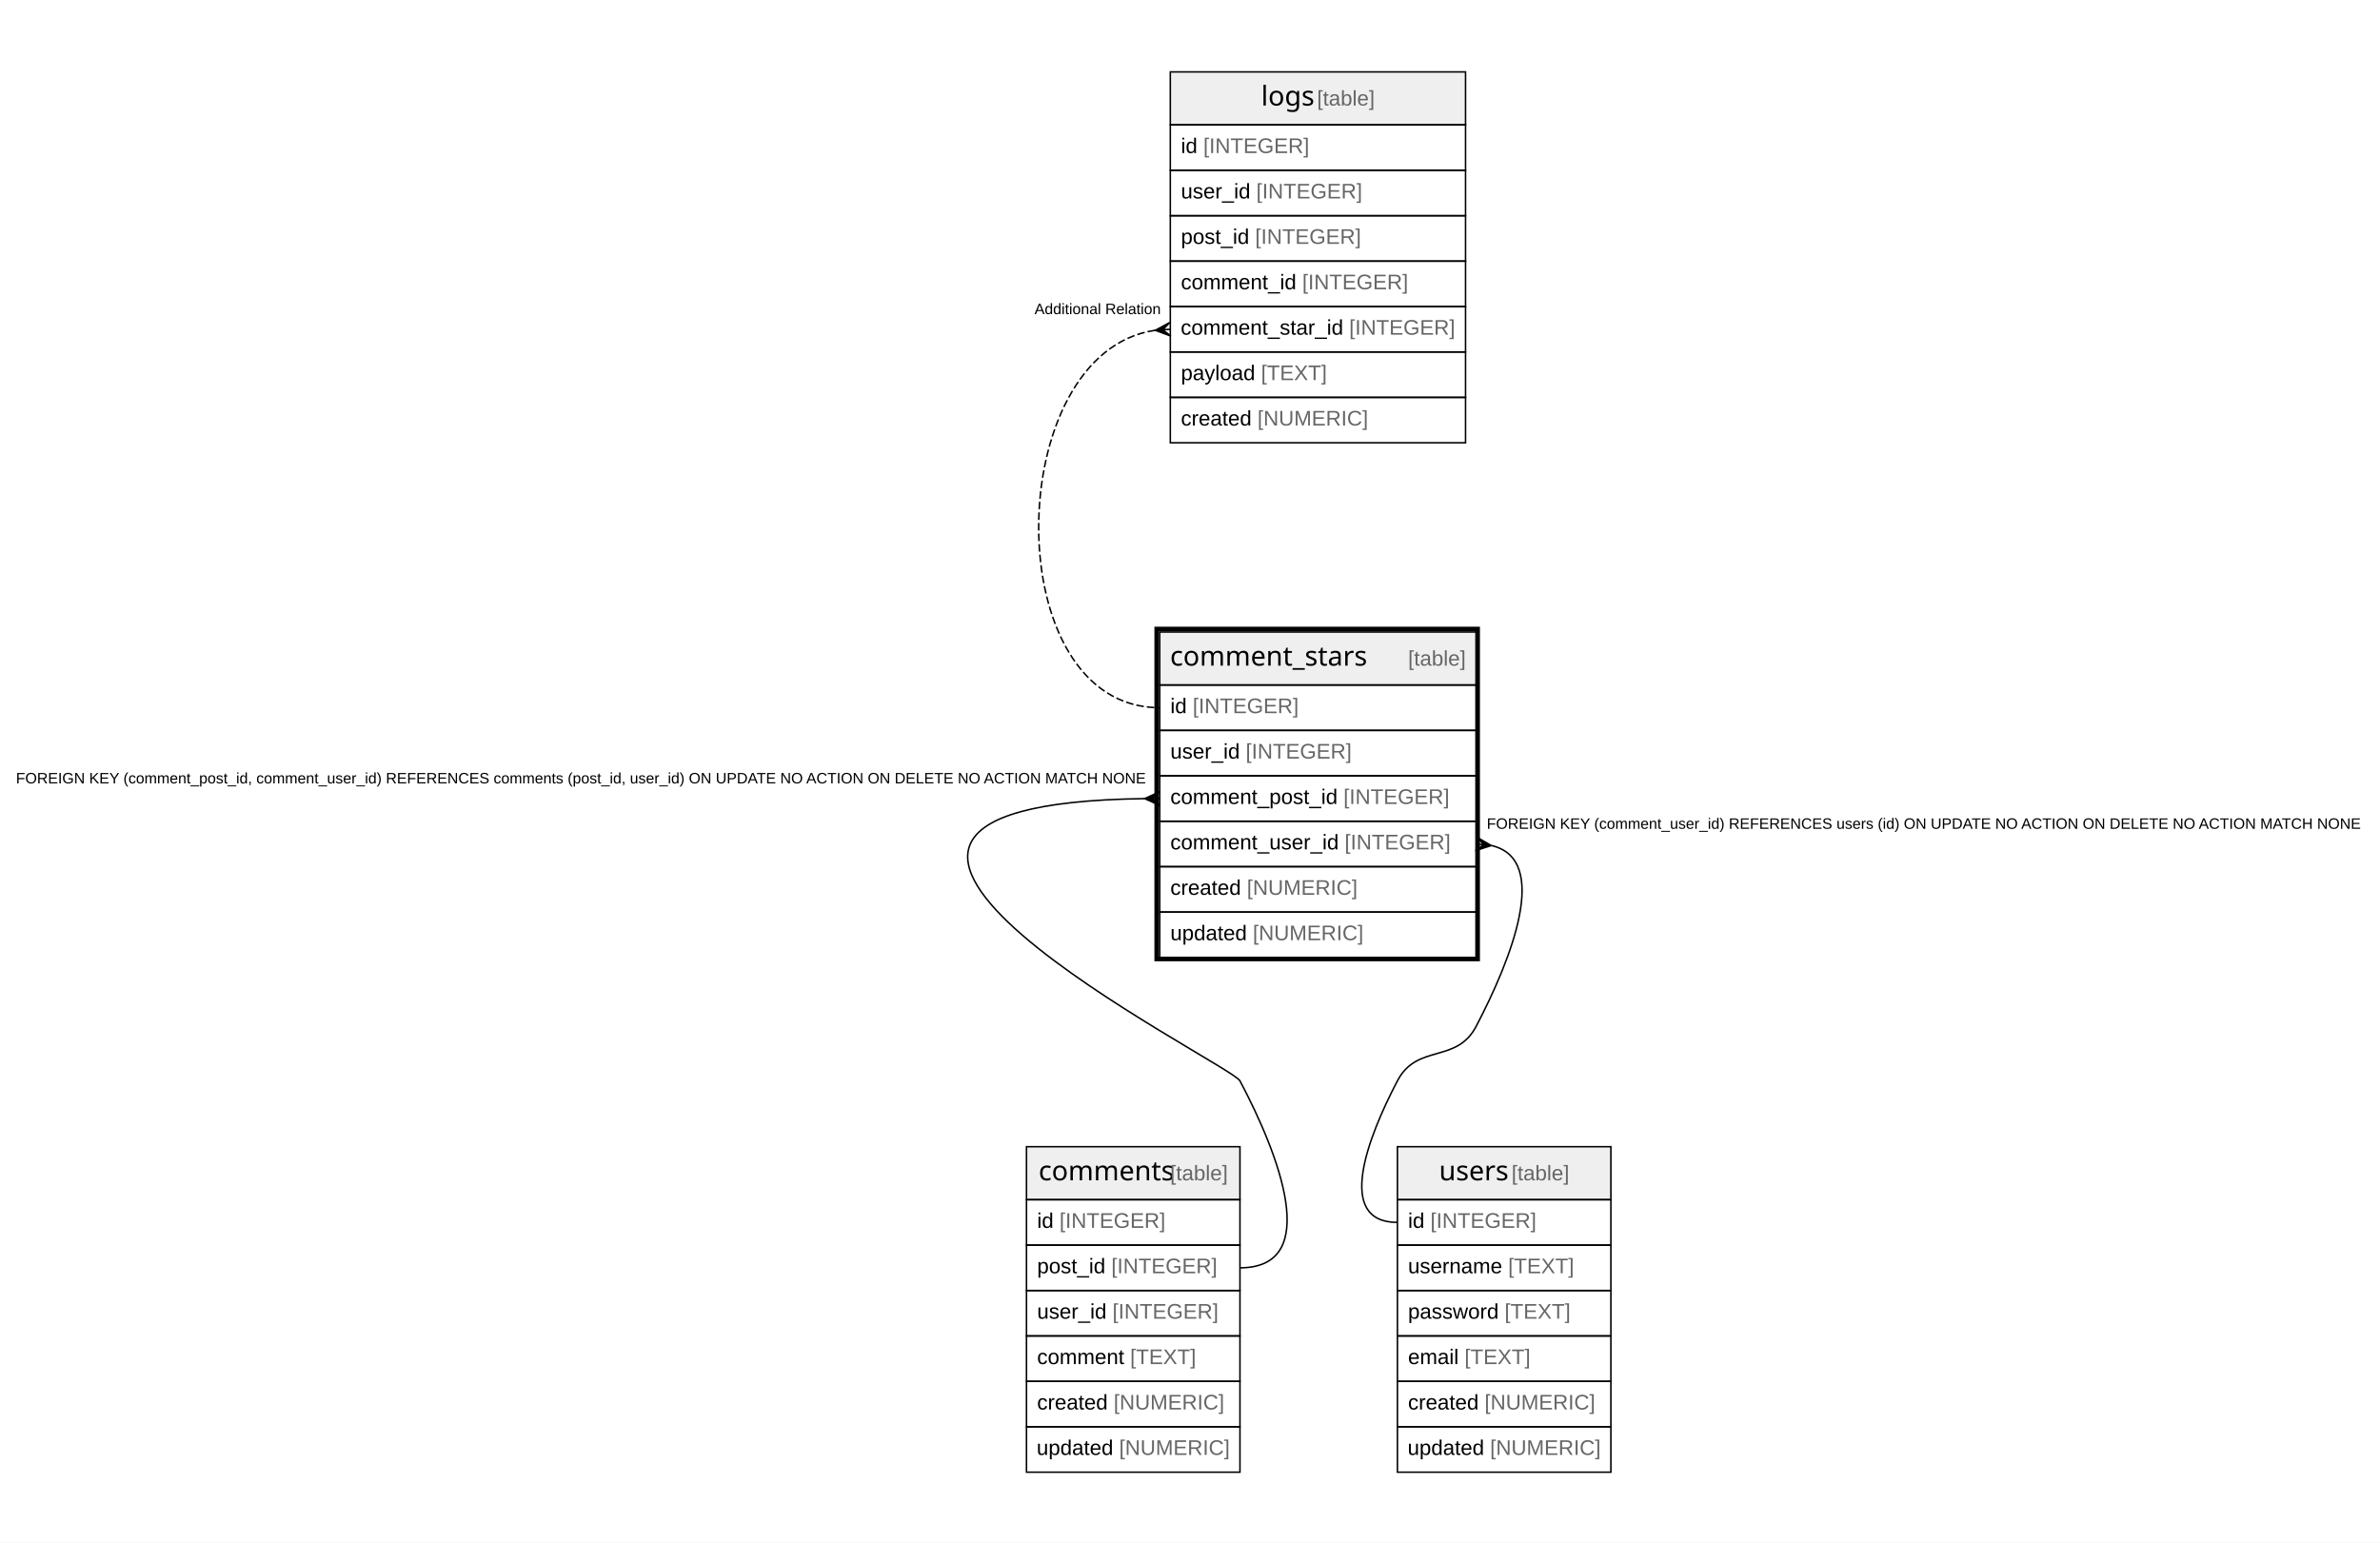
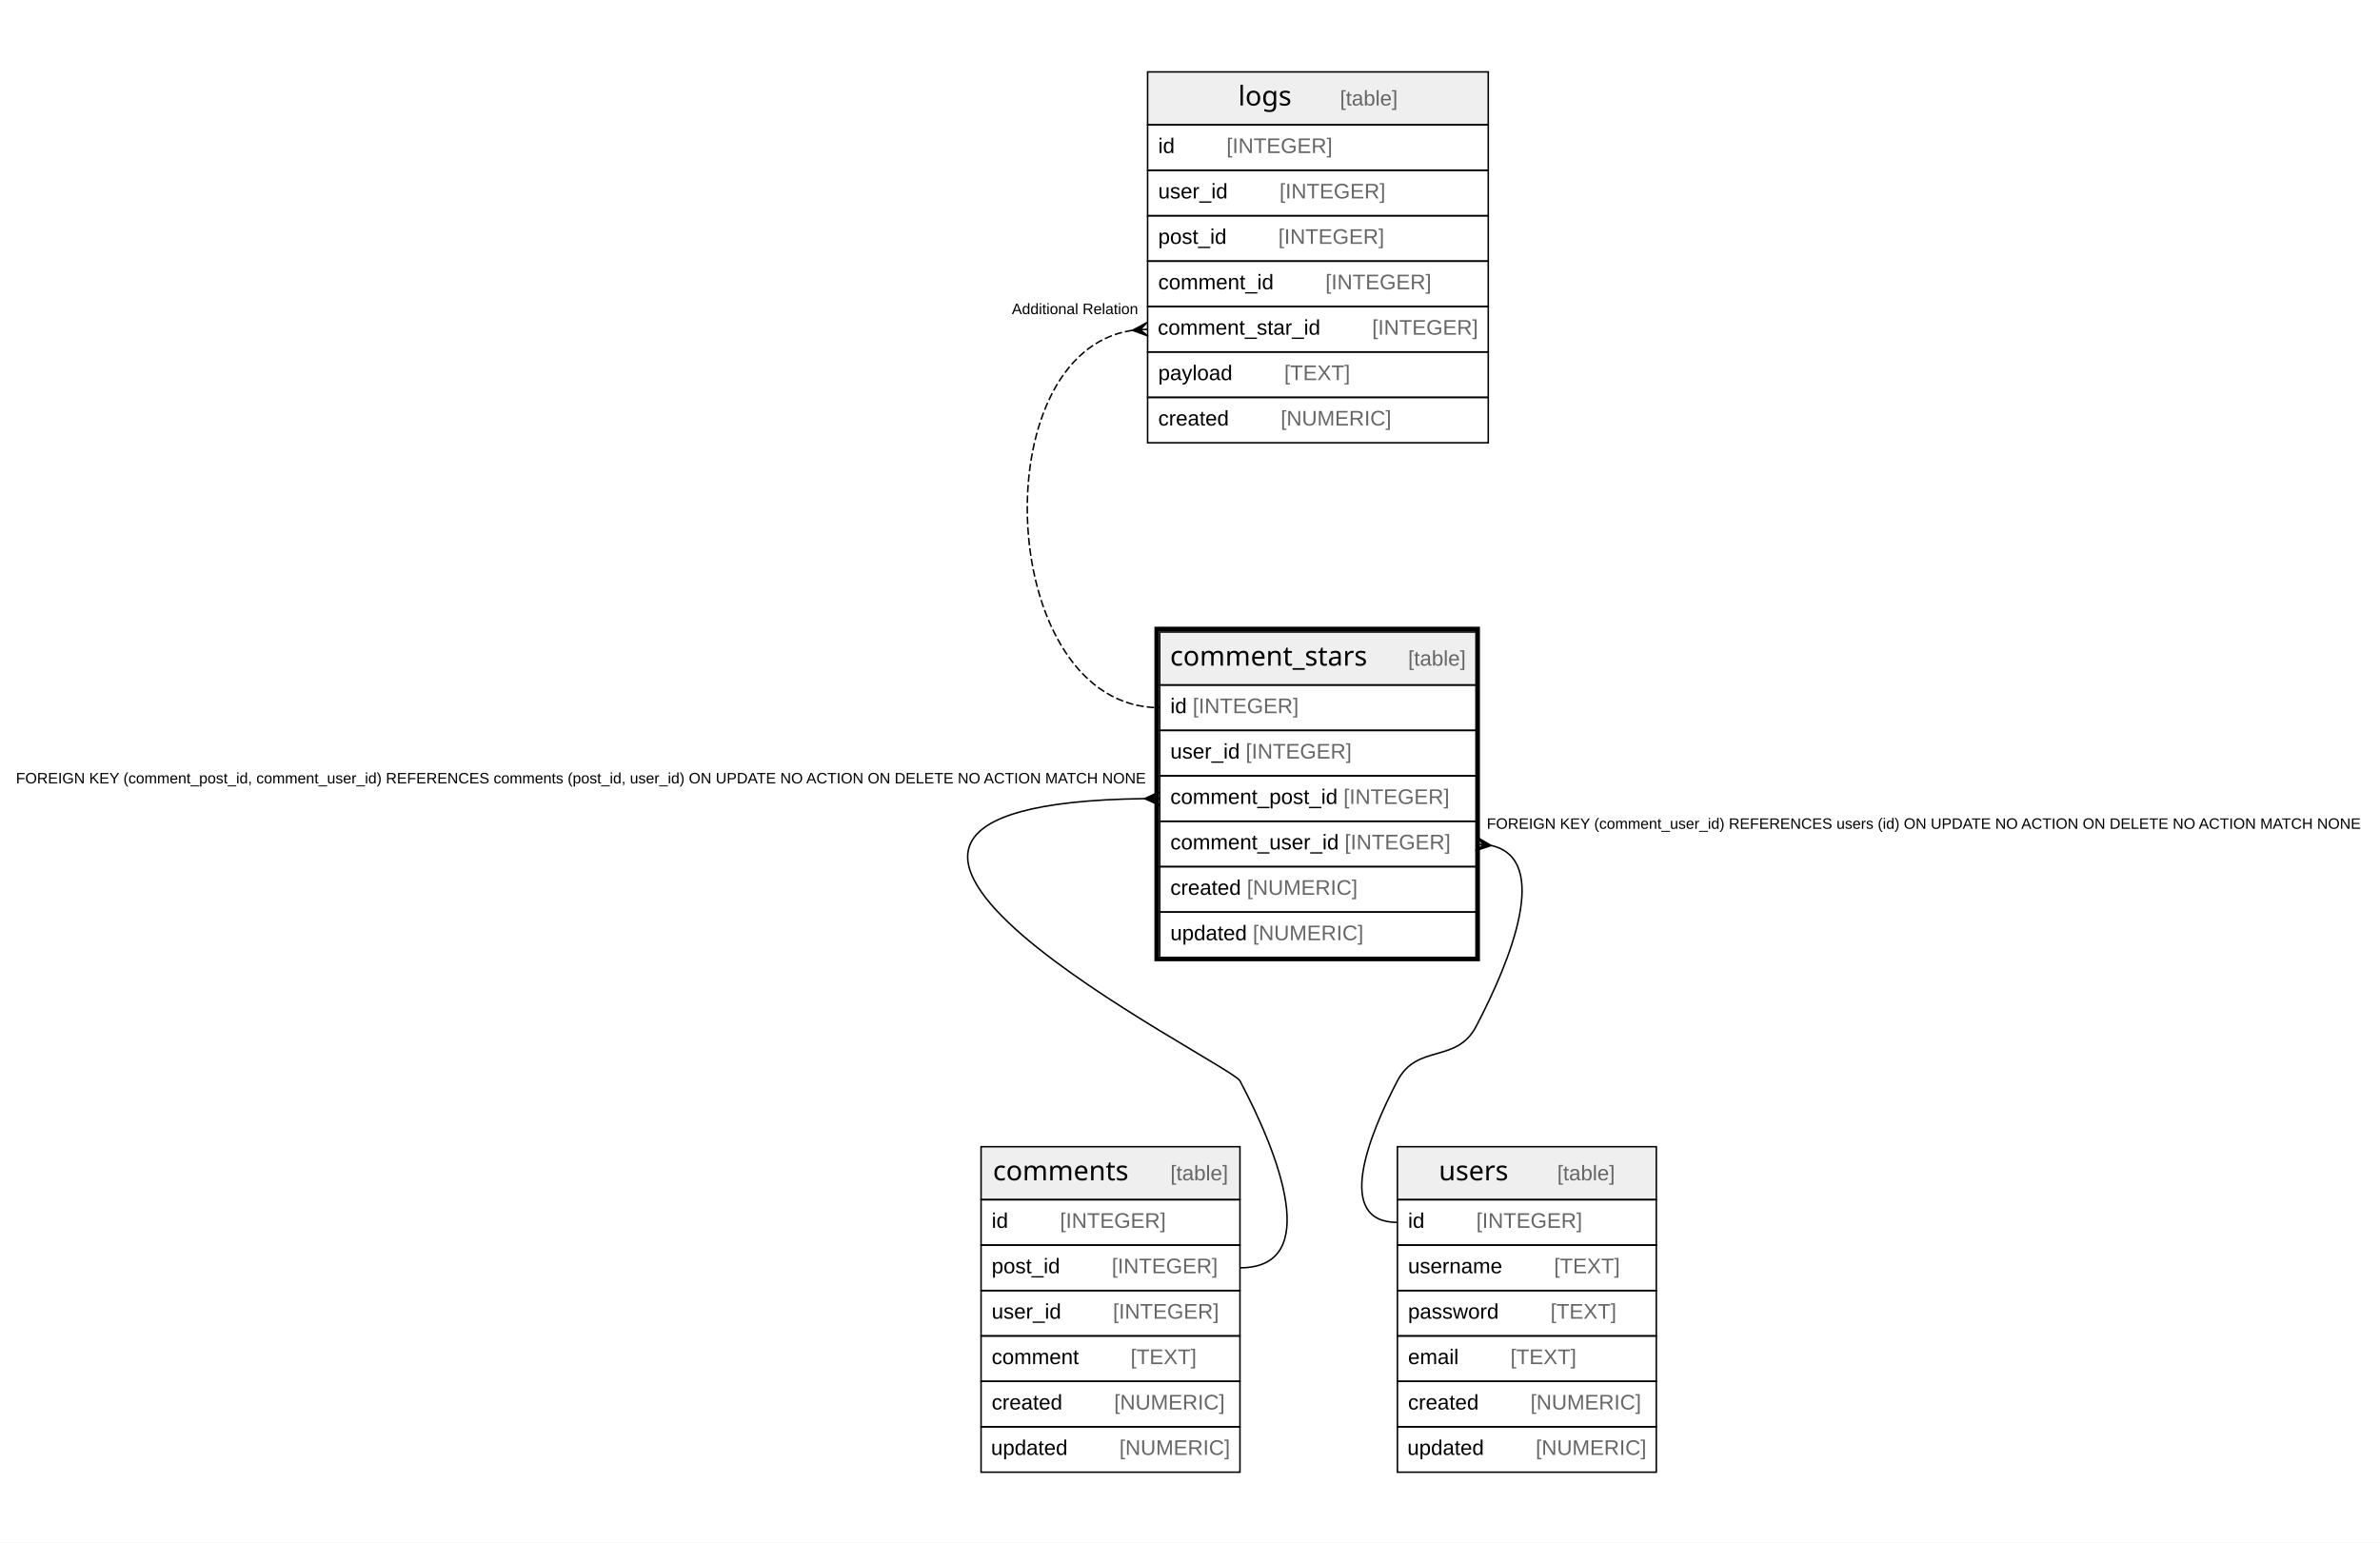
<svg xmlns="http://www.w3.org/2000/svg" width="1572pt" height="1019pt" viewBox="0.00 0.00 1572.00 1019.00">
  <g id="graph0" class="graph" transform="scale(1 1) rotate(0) translate(4 1015)">
    <polygon fill="#ffffff" stroke="transparent" points="-4,4 -4,-1015 1568,-1015 1568,4 -4,4" />
    <g id="node1" class="node">
      <polygon fill="#efefef" stroke="transparent" points="762,-562.5 762,-597.5 971,-597.5 971,-562.5 762,-562.5" />
      <polygon fill="none" stroke="#000000" points="762,-562.5 762,-597.5 971,-597.5 971,-562.5 762,-562.5" />
      <text text-anchor="start" x="768.828" y="-575.3" font-family="Arial Bold" font-size="18.00" fill="#000000">comment_stars</text>
      <text text-anchor="start" x="891.841" y="-575.3" font-family="Arial" font-size="14.00" fill="#000000">    </text>
      <text text-anchor="start" x="926.045" y="-575.3" font-family="Arial" font-size="14.00" fill="#666666">[table]</text>
      <polygon fill="none" stroke="#000000" points="762,-532.5 762,-562.5 971,-562.5 971,-532.5 762,-532.5" />
      <text text-anchor="start" x="769" y="-543.9" font-family="Arial" font-size="14.00" fill="#000000">id </text>
      <text text-anchor="start" x="783.78" y="-543.9" font-family="Arial" font-size="14.00" fill="#666666">[INTEGER]</text>
      <polygon fill="none" stroke="#000000" points="762,-502.5 762,-532.5 971,-532.5 971,-502.5 762,-502.5" />
      <text text-anchor="start" x="769" y="-513.9" font-family="Arial" font-size="14.00" fill="#000000">user_id </text>
      <text text-anchor="start" x="818.788" y="-513.9" font-family="Arial" font-size="14.00" fill="#666666">[INTEGER]</text>
      <polygon fill="none" stroke="#000000" points="762,-472.5 762,-502.5 971,-502.5 971,-472.5 762,-472.5" />
      <text text-anchor="start" x="769" y="-483.9" font-family="Arial" font-size="14.00" fill="#000000">comment_post_id </text>
      <text text-anchor="start" x="883.36" y="-483.9" font-family="Arial" font-size="14.00" fill="#666666">[INTEGER]</text>
      <polygon fill="none" stroke="#000000" points="762,-442.5 762,-472.5 971,-472.5 971,-442.5 762,-442.5" />
      <text text-anchor="start" x="769" y="-453.9" font-family="Arial" font-size="14.00" fill="#000000">comment_user_id </text>
      <text text-anchor="start" x="884.13" y="-453.9" font-family="Arial" font-size="14.00" fill="#666666">[INTEGER]</text>
      <polygon fill="none" stroke="#000000" points="762,-412.5 762,-442.5 971,-442.5 971,-412.5 762,-412.5" />
      <text text-anchor="start" x="769" y="-423.9" font-family="Arial" font-size="14.00" fill="#000000">created </text>
      <text text-anchor="start" x="819.572" y="-423.9" font-family="Arial" font-size="14.00" fill="#666666">[NUMERIC]</text>
      <polygon fill="none" stroke="#000000" points="762,-382.5 762,-412.5 971,-412.5 971,-382.5 762,-382.5" />
      <text text-anchor="start" x="769" y="-393.9" font-family="Arial" font-size="14.00" fill="#000000">updated </text>
      <text text-anchor="start" x="823.477" y="-393.9" font-family="Arial" font-size="14.00" fill="#666666">[NUMERIC]</text>
      <polygon fill="none" stroke="#000000" stroke-width="3" points="760,-381.5 760,-599.5 972,-599.5 972,-381.5 760,-381.5" />
    </g>
    <g id="node3" class="node">
-       <polygon fill="#efefef" stroke="transparent" points="674,-222.5 674,-257.5 815,-257.5 815,-222.5 674,-222.5" />
-       <polygon fill="none" stroke="#000000" points="674,-222.5 674,-257.5 815,-257.5 815,-222.5 674,-222.5" />
-       <text text-anchor="start" x="681.989" y="-235.3" font-family="Arial Bold" font-size="18.00" fill="#000000">comments</text>
-       <text text-anchor="start" x="764.994" y="-235.3" font-family="Arial" font-size="14.00" fill="#000000"> </text>
-       <text text-anchor="start" x="768.885" y="-235.3" font-family="Arial" font-size="14.00" fill="#666666">[table]</text>
-       <polygon fill="none" stroke="#000000" points="674,-192.5 674,-222.5 815,-222.5 815,-192.5 674,-192.5" />
-       <text text-anchor="start" x="681" y="-203.9" font-family="Arial" font-size="14.00" fill="#000000">id </text>
-       <text text-anchor="start" x="695.78" y="-203.9" font-family="Arial" font-size="14.00" fill="#666666">[INTEGER]</text>
-       <polygon fill="none" stroke="#000000" points="674,-162.5 674,-192.5 815,-192.5 815,-162.5 674,-162.5" />
-       <text text-anchor="start" x="681" y="-173.9" font-family="Arial" font-size="14.00" fill="#000000">post_id </text>
-       <text text-anchor="start" x="730.018" y="-173.9" font-family="Arial" font-size="14.00" fill="#666666">[INTEGER]</text>
-       <polygon fill="none" stroke="#000000" points="674,-132.5 674,-162.5 815,-162.5 815,-132.5 674,-132.5" />
-       <text text-anchor="start" x="681" y="-143.9" font-family="Arial" font-size="14.00" fill="#000000">user_id </text>
-       <text text-anchor="start" x="730.788" y="-143.9" font-family="Arial" font-size="14.00" fill="#666666">[INTEGER]</text>
-       <polygon fill="none" stroke="#000000" points="674,-102.5 674,-132.5 815,-132.5 815,-102.5 674,-102.5" />
-       <text text-anchor="start" x="681" y="-113.9" font-family="Arial" font-size="14.00" fill="#000000">comment </text>
-       <text text-anchor="start" x="742.45" y="-113.9" font-family="Arial" font-size="14.00" fill="#666666">[TEXT]</text>
-       <polygon fill="none" stroke="#000000" points="674,-72.5 674,-102.5 815,-102.5 815,-72.5 674,-72.5" />
-       <text text-anchor="start" x="681" y="-83.9" font-family="Arial" font-size="14.00" fill="#000000">created </text>
-       <text text-anchor="start" x="731.572" y="-83.9" font-family="Arial" font-size="14.00" fill="#666666">[NUMERIC]</text>
-       <polygon fill="none" stroke="#000000" points="674,-42.5 674,-72.5 815,-72.5 815,-42.5 674,-42.5" />
-       <text text-anchor="start" x="680.714" y="-53.9" font-family="Arial" font-size="14.00" fill="#000000">updated </text>
-       <text text-anchor="start" x="735.191" y="-53.9" font-family="Arial" font-size="14.00" fill="#666666">[NUMERIC]</text>
+       <polygon fill="#efefef" stroke="transparent" points="644,-222.5 644,-257.5 815,-257.5 815,-222.5 644,-222.5" />
+       <polygon fill="none" stroke="#000000" points="644,-222.5 644,-257.5 815,-257.5 815,-222.5 644,-222.5" />
+       <text text-anchor="start" x="651.832" y="-235.3" font-family="Arial Bold" font-size="18.00" fill="#000000">comments</text>
+       <text text-anchor="start" x="734.837" y="-235.3" font-family="Arial" font-size="14.00" fill="#000000">    </text>
+       <text text-anchor="start" x="769.042" y="-235.3" font-family="Arial" font-size="14.00" fill="#666666">[table]</text>
+       <polygon fill="none" stroke="#000000" points="644,-192.5 644,-222.5 815,-222.5 815,-192.5 644,-192.5" />
+       <text text-anchor="start" x="651" y="-203.9" font-family="Arial" font-size="14.00" fill="#000000">id    </text>
+       <text text-anchor="start" x="696.094" y="-203.9" font-family="Arial" font-size="14.00" fill="#666666">[INTEGER]</text>
+       <polygon fill="none" stroke="#000000" points="644,-162.5 644,-192.5 815,-192.5 815,-162.5 644,-162.5" />
+       <text text-anchor="start" x="651" y="-173.9" font-family="Arial" font-size="14.00" fill="#000000">post_id    </text>
+       <text text-anchor="start" x="730.332" y="-173.9" font-family="Arial" font-size="14.00" fill="#666666">[INTEGER]</text>
+       <polygon fill="none" stroke="#000000" points="644,-132.5 644,-162.5 815,-162.5 815,-132.5 644,-132.5" />
+       <text text-anchor="start" x="651" y="-143.9" font-family="Arial" font-size="14.00" fill="#000000">user_id    </text>
+       <text text-anchor="start" x="731.102" y="-143.9" font-family="Arial" font-size="14.00" fill="#666666">[INTEGER]</text>
+       <polygon fill="none" stroke="#000000" points="644,-102.5 644,-132.5 815,-132.5 815,-102.5 644,-102.5" />
+       <text text-anchor="start" x="651" y="-113.9" font-family="Arial" font-size="14.00" fill="#000000">comment    </text>
+       <text text-anchor="start" x="742.764" y="-113.9" font-family="Arial" font-size="14.00" fill="#666666">[TEXT]</text>
+       <polygon fill="none" stroke="#000000" points="644,-72.5 644,-102.5 815,-102.5 815,-72.5 644,-72.5" />
+       <text text-anchor="start" x="651" y="-83.9" font-family="Arial" font-size="14.00" fill="#000000">created    </text>
+       <text text-anchor="start" x="731.886" y="-83.9" font-family="Arial" font-size="14.00" fill="#666666">[NUMERIC]</text>
+       <polygon fill="none" stroke="#000000" points="644,-42.5 644,-72.5 815,-72.5 815,-42.5 644,-42.5" />
+       <text text-anchor="start" x="650.557" y="-53.9" font-family="Arial" font-size="14.00" fill="#000000">updated    </text>
+       <text text-anchor="start" x="735.348" y="-53.9" font-family="Arial" font-size="14.00" fill="#666666">[NUMERIC]</text>
    </g>
    <g id="edge2" class="edge">
      <path fill="none" stroke="#000000" d="M751.778,-487.434C459.132,-483.6 808.734,-312.832 815,-301 840.69,-252.494 869.889,-177.5 815,-177.5" />
      <polygon fill="#000000" stroke="#000000" points="752,-487.436 761.971,-492 757,-487.468 762,-487.5 762,-487.5 762,-487.5 757,-487.468 762.029,-483 752,-487.436 752,-487.436" />
      <text text-anchor="start" x="6.539" y="-497.5" font-family="Arial" font-size="10.00" fill="#000000">FOREIGN KEY (comment_post_id, comment_user_id) REFERENCES comments (post_id, user_id) ON UPDATE NO ACTION ON DELETE NO ACTION MATCH NONE</text>
    </g>
    <g id="node4" class="node">
-       <polygon fill="#efefef" stroke="transparent" points="919,-222.5 919,-257.5 1060,-257.5 1060,-222.5 919,-222.5" />
-       <polygon fill="none" stroke="#000000" points="919,-222.5 919,-257.5 1060,-257.5 1060,-222.5 919,-222.5" />
-       <text text-anchor="start" x="946.489" y="-235.3" font-family="Arial Bold" font-size="18.00" fill="#000000">users</text>
-       <text text-anchor="start" x="990.494" y="-235.3" font-family="Arial" font-size="14.00" fill="#000000"> </text>
-       <text text-anchor="start" x="994.385" y="-235.3" font-family="Arial" font-size="14.00" fill="#666666">[table]</text>
-       <polygon fill="none" stroke="#000000" points="919,-192.5 919,-222.5 1060,-222.5 1060,-192.5 919,-192.5" />
-       <text text-anchor="start" x="926" y="-203.9" font-family="Arial" font-size="14.00" fill="#000000">id </text>
-       <text text-anchor="start" x="940.78" y="-203.9" font-family="Arial" font-size="14.00" fill="#666666">[INTEGER]</text>
-       <polygon fill="none" stroke="#000000" points="919,-162.5 919,-192.5 1060,-192.5 1060,-162.5 919,-162.5" />
-       <text text-anchor="start" x="926" y="-173.9" font-family="Arial" font-size="14.00" fill="#000000">username </text>
-       <text text-anchor="start" x="992.125" y="-173.9" font-family="Arial" font-size="14.00" fill="#666666">[TEXT]</text>
-       <polygon fill="none" stroke="#000000" points="919,-132.5 919,-162.5 1060,-162.5 1060,-132.5 919,-132.5" />
-       <text text-anchor="start" x="926" y="-143.9" font-family="Arial" font-size="14.00" fill="#000000">password </text>
-       <text text-anchor="start" x="989.788" y="-143.9" font-family="Arial" font-size="14.00" fill="#666666">[TEXT]</text>
-       <polygon fill="none" stroke="#000000" points="919,-102.5 919,-132.5 1060,-132.5 1060,-102.5 919,-102.5" />
-       <text text-anchor="start" x="926" y="-113.9" font-family="Arial" font-size="14.00" fill="#000000">email </text>
-       <text text-anchor="start" x="963.33" y="-113.9" font-family="Arial" font-size="14.00" fill="#666666">[TEXT]</text>
-       <polygon fill="none" stroke="#000000" points="919,-72.5 919,-102.5 1060,-102.5 1060,-72.5 919,-72.5" />
-       <text text-anchor="start" x="926" y="-83.9" font-family="Arial" font-size="14.00" fill="#000000">created </text>
-       <text text-anchor="start" x="976.572" y="-83.9" font-family="Arial" font-size="14.00" fill="#666666">[NUMERIC]</text>
-       <polygon fill="none" stroke="#000000" points="919,-42.5 919,-72.5 1060,-72.5 1060,-42.5 919,-42.5" />
-       <text text-anchor="start" x="925.714" y="-53.9" font-family="Arial" font-size="14.00" fill="#000000">updated </text>
-       <text text-anchor="start" x="980.191" y="-53.9" font-family="Arial" font-size="14.00" fill="#666666">[NUMERIC]</text>
+       <polygon fill="#efefef" stroke="transparent" points="919,-222.5 919,-257.5 1090,-257.5 1090,-222.5 919,-222.5" />
+       <polygon fill="none" stroke="#000000" points="919,-222.5 919,-257.5 1090,-257.5 1090,-222.5 919,-222.5" />
+       <text text-anchor="start" x="946.332" y="-235.3" font-family="Arial Bold" font-size="18.00" fill="#000000">users</text>
+       <text text-anchor="start" x="990.337" y="-235.3" font-family="Arial" font-size="14.00" fill="#000000">    </text>
+       <text text-anchor="start" x="1024.542" y="-235.3" font-family="Arial" font-size="14.00" fill="#666666">[table]</text>
+       <polygon fill="none" stroke="#000000" points="919,-192.5 919,-222.5 1090,-222.5 1090,-192.5 919,-192.5" />
+       <text text-anchor="start" x="926" y="-203.9" font-family="Arial" font-size="14.00" fill="#000000">id    </text>
+       <text text-anchor="start" x="971.094" y="-203.9" font-family="Arial" font-size="14.00" fill="#666666">[INTEGER]</text>
+       <polygon fill="none" stroke="#000000" points="919,-162.5 919,-192.5 1090,-192.5 1090,-162.5 919,-162.5" />
+       <text text-anchor="start" x="926" y="-173.9" font-family="Arial" font-size="14.00" fill="#000000">username    </text>
+       <text text-anchor="start" x="1022.439" y="-173.9" font-family="Arial" font-size="14.00" fill="#666666">[TEXT]</text>
+       <polygon fill="none" stroke="#000000" points="919,-132.5 919,-162.5 1090,-162.5 1090,-132.5 919,-132.5" />
+       <text text-anchor="start" x="926" y="-143.9" font-family="Arial" font-size="14.00" fill="#000000">password    </text>
+       <text text-anchor="start" x="1020.102" y="-143.9" font-family="Arial" font-size="14.00" fill="#666666">[TEXT]</text>
+       <polygon fill="none" stroke="#000000" points="919,-102.5 919,-132.5 1090,-132.5 1090,-102.5 919,-102.5" />
+       <text text-anchor="start" x="926" y="-113.9" font-family="Arial" font-size="14.00" fill="#000000">email    </text>
+       <text text-anchor="start" x="993.644" y="-113.9" font-family="Arial" font-size="14.00" fill="#666666">[TEXT]</text>
+       <polygon fill="none" stroke="#000000" points="919,-72.5 919,-102.5 1090,-102.5 1090,-72.5 919,-72.5" />
+       <text text-anchor="start" x="926" y="-83.9" font-family="Arial" font-size="14.00" fill="#000000">created    </text>
+       <text text-anchor="start" x="1006.886" y="-83.9" font-family="Arial" font-size="14.00" fill="#666666">[NUMERIC]</text>
+       <polygon fill="none" stroke="#000000" points="919,-42.5 919,-72.5 1090,-72.5 1090,-42.5 919,-42.5" />
+       <text text-anchor="start" x="925.557" y="-53.9" font-family="Arial" font-size="14.00" fill="#000000">updated    </text>
+       <text text-anchor="start" x="1010.348" y="-53.9" font-family="Arial" font-size="14.00" fill="#666666">[NUMERIC]</text>
    </g>
    <g id="edge3" class="edge">
      <path fill="none" stroke="#000000" d="M981.107,-456.451C1020.539,-447.352 994.108,-381.103 971,-337 957.954,-312.101 932.046,-325.899 919,-301 899.714,-264.191 877.444,-207.5 919,-207.5" />
      <polygon fill="#000000" stroke="#000000" points="980.947,-456.467 970.535,-453.024 975.973,-456.984 971,-457.5 971,-457.5 971,-457.5 975.973,-456.984 971.465,-461.976 980.947,-456.467 980.947,-456.467" />
      <text text-anchor="start" x="978.004" y="-467.5" font-family="Arial" font-size="10.00" fill="#000000">FOREIGN KEY (comment_user_id) REFERENCES users (id) ON UPDATE NO ACTION ON DELETE NO ACTION MATCH NONE</text>
    </g>
    <g id="node2" class="node">
-       <polygon fill="#efefef" stroke="transparent" points="769,-932.5 769,-967.5 964,-967.5 964,-932.5 769,-932.5" />
-       <polygon fill="none" stroke="#000000" points="769,-932.5 769,-967.5 964,-967.5 964,-932.5 769,-932.5" />
-       <text text-anchor="start" x="828.988" y="-945.3" font-family="Arial Bold" font-size="18.00" fill="#000000">logs</text>
-       <text text-anchor="start" x="861.995" y="-945.3" font-family="Arial" font-size="14.00" fill="#000000"> </text>
-       <text text-anchor="start" x="865.885" y="-945.3" font-family="Arial" font-size="14.00" fill="#666666">[table]</text>
-       <polygon fill="none" stroke="#000000" points="769,-902.5 769,-932.5 964,-932.5 964,-902.5 769,-902.5" />
-       <text text-anchor="start" x="776" y="-913.9" font-family="Arial" font-size="14.00" fill="#000000">id </text>
-       <text text-anchor="start" x="790.78" y="-913.9" font-family="Arial" font-size="14.00" fill="#666666">[INTEGER]</text>
-       <polygon fill="none" stroke="#000000" points="769,-872.5 769,-902.5 964,-902.5 964,-872.5 769,-872.5" />
-       <text text-anchor="start" x="776" y="-883.9" font-family="Arial" font-size="14.00" fill="#000000">user_id </text>
-       <text text-anchor="start" x="825.788" y="-883.9" font-family="Arial" font-size="14.00" fill="#666666">[INTEGER]</text>
-       <polygon fill="none" stroke="#000000" points="769,-842.5 769,-872.5 964,-872.5 964,-842.5 769,-842.5" />
-       <text text-anchor="start" x="776" y="-853.9" font-family="Arial" font-size="14.00" fill="#000000">post_id </text>
-       <text text-anchor="start" x="825.018" y="-853.9" font-family="Arial" font-size="14.00" fill="#666666">[INTEGER]</text>
-       <polygon fill="none" stroke="#000000" points="769,-812.5 769,-842.5 964,-842.5 964,-812.5 769,-812.5" />
-       <text text-anchor="start" x="776" y="-823.9" font-family="Arial" font-size="14.00" fill="#000000">comment_id </text>
-       <text text-anchor="start" x="856.122" y="-823.9" font-family="Arial" font-size="14.00" fill="#666666">[INTEGER]</text>
-       <polygon fill="none" stroke="#000000" points="769,-782.5 769,-812.5 964,-812.5 964,-782.5 769,-782.5" />
-       <text text-anchor="start" x="775.88" y="-793.9" font-family="Arial" font-size="14.00" fill="#000000">comment_star_id </text>
-       <text text-anchor="start" x="887.119" y="-793.9" font-family="Arial" font-size="14.00" fill="#666666">[INTEGER]</text>
-       <polygon fill="none" stroke="#000000" points="769,-752.5 769,-782.5 964,-782.5 964,-752.5 769,-752.5" />
-       <text text-anchor="start" x="776" y="-763.9" font-family="Arial" font-size="14.00" fill="#000000">payload </text>
-       <text text-anchor="start" x="828.91" y="-763.9" font-family="Arial" font-size="14.00" fill="#666666">[TEXT]</text>
-       <polygon fill="none" stroke="#000000" points="769,-722.5 769,-752.5 964,-752.5 964,-722.5 769,-722.5" />
-       <text text-anchor="start" x="776" y="-733.9" font-family="Arial" font-size="14.00" fill="#000000">created </text>
-       <text text-anchor="start" x="826.572" y="-733.9" font-family="Arial" font-size="14.00" fill="#666666">[NUMERIC]</text>
+       <polygon fill="#efefef" stroke="transparent" points="754,-932.5 754,-967.5 979,-967.5 979,-932.5 754,-932.5" />
+       <polygon fill="none" stroke="#000000" points="754,-932.5 754,-967.5 979,-967.5 979,-932.5 754,-932.5" />
+       <text text-anchor="start" x="813.831" y="-945.3" font-family="Arial Bold" font-size="18.00" fill="#000000">logs</text>
+       <text text-anchor="start" x="846.838" y="-945.3" font-family="Arial" font-size="14.00" fill="#000000">    </text>
+       <text text-anchor="start" x="881.043" y="-945.3" font-family="Arial" font-size="14.00" fill="#666666">[table]</text>
+       <polygon fill="none" stroke="#000000" points="754,-902.5 754,-932.5 979,-932.5 979,-902.5 754,-902.5" />
+       <text text-anchor="start" x="761" y="-913.9" font-family="Arial" font-size="14.00" fill="#000000">id    </text>
+       <text text-anchor="start" x="806.094" y="-913.9" font-family="Arial" font-size="14.00" fill="#666666">[INTEGER]</text>
+       <polygon fill="none" stroke="#000000" points="754,-872.5 754,-902.5 979,-902.5 979,-872.5 754,-872.5" />
+       <text text-anchor="start" x="761" y="-883.9" font-family="Arial" font-size="14.00" fill="#000000">user_id    </text>
+       <text text-anchor="start" x="841.102" y="-883.9" font-family="Arial" font-size="14.00" fill="#666666">[INTEGER]</text>
+       <polygon fill="none" stroke="#000000" points="754,-842.5 754,-872.5 979,-872.5 979,-842.5 754,-842.5" />
+       <text text-anchor="start" x="761" y="-853.9" font-family="Arial" font-size="14.00" fill="#000000">post_id    </text>
+       <text text-anchor="start" x="840.332" y="-853.9" font-family="Arial" font-size="14.00" fill="#666666">[INTEGER]</text>
+       <polygon fill="none" stroke="#000000" points="754,-812.5 754,-842.5 979,-842.5 979,-812.5 754,-812.5" />
+       <text text-anchor="start" x="761" y="-823.9" font-family="Arial" font-size="14.00" fill="#000000">comment_id    </text>
+       <text text-anchor="start" x="871.436" y="-823.9" font-family="Arial" font-size="14.00" fill="#666666">[INTEGER]</text>
+       <polygon fill="none" stroke="#000000" points="754,-782.5 754,-812.5 979,-812.5 979,-782.5 754,-782.5" />
+       <text text-anchor="start" x="760.723" y="-793.9" font-family="Arial" font-size="14.00" fill="#000000">comment_star_id    </text>
+       <text text-anchor="start" x="902.276" y="-793.9" font-family="Arial" font-size="14.00" fill="#666666">[INTEGER]</text>
+       <polygon fill="none" stroke="#000000" points="754,-752.5 754,-782.5 979,-782.5 979,-752.5 754,-752.5" />
+       <text text-anchor="start" x="761" y="-763.9" font-family="Arial" font-size="14.00" fill="#000000">payload    </text>
+       <text text-anchor="start" x="844.224" y="-763.9" font-family="Arial" font-size="14.00" fill="#666666">[TEXT]</text>
+       <polygon fill="none" stroke="#000000" points="754,-722.5 754,-752.5 979,-752.5 979,-722.5 754,-722.5" />
+       <text text-anchor="start" x="761" y="-733.9" font-family="Arial" font-size="14.00" fill="#000000">created    </text>
+       <text text-anchor="start" x="841.886" y="-733.9" font-family="Arial" font-size="14.00" fill="#666666">[NUMERIC]</text>
    </g>
    <g id="edge1" class="edge">
-       <path fill="none" stroke="#000000" stroke-dasharray="5,2" d="M758.885,-796.783C657.523,-782.119 654.319,-547.5 762,-547.5" />
-       <polygon fill="#000000" stroke="#000000" points="759.025,-796.793 768.682,-801.989 764.013,-797.146 769,-797.5 769,-797.5 769,-797.5 764.013,-797.146 769.318,-793.011 759.025,-796.793 759.025,-796.793" />
-       <text text-anchor="start" x="679.324" y="-807.5" font-family="Arial" font-size="10.00" fill="#000000">Additional Relation</text>
+       <path fill="none" stroke="#000000" stroke-dasharray="5,2" d="M743.927,-796.783C643.433,-782.119 654.306,-547.5 762,-547.5" />
+       <polygon fill="#000000" stroke="#000000" points="744.025,-796.79 753.68,-801.989 749.013,-797.145 754,-797.5 754,-797.5 754,-797.5 749.013,-797.145 754.32,-793.011 744.025,-796.79 744.025,-796.79" />
+       <text text-anchor="start" x="664.324" y="-807.5" font-family="Arial" font-size="10.00" fill="#000000">Additional Relation</text>
    </g>
  </g>
</svg>
